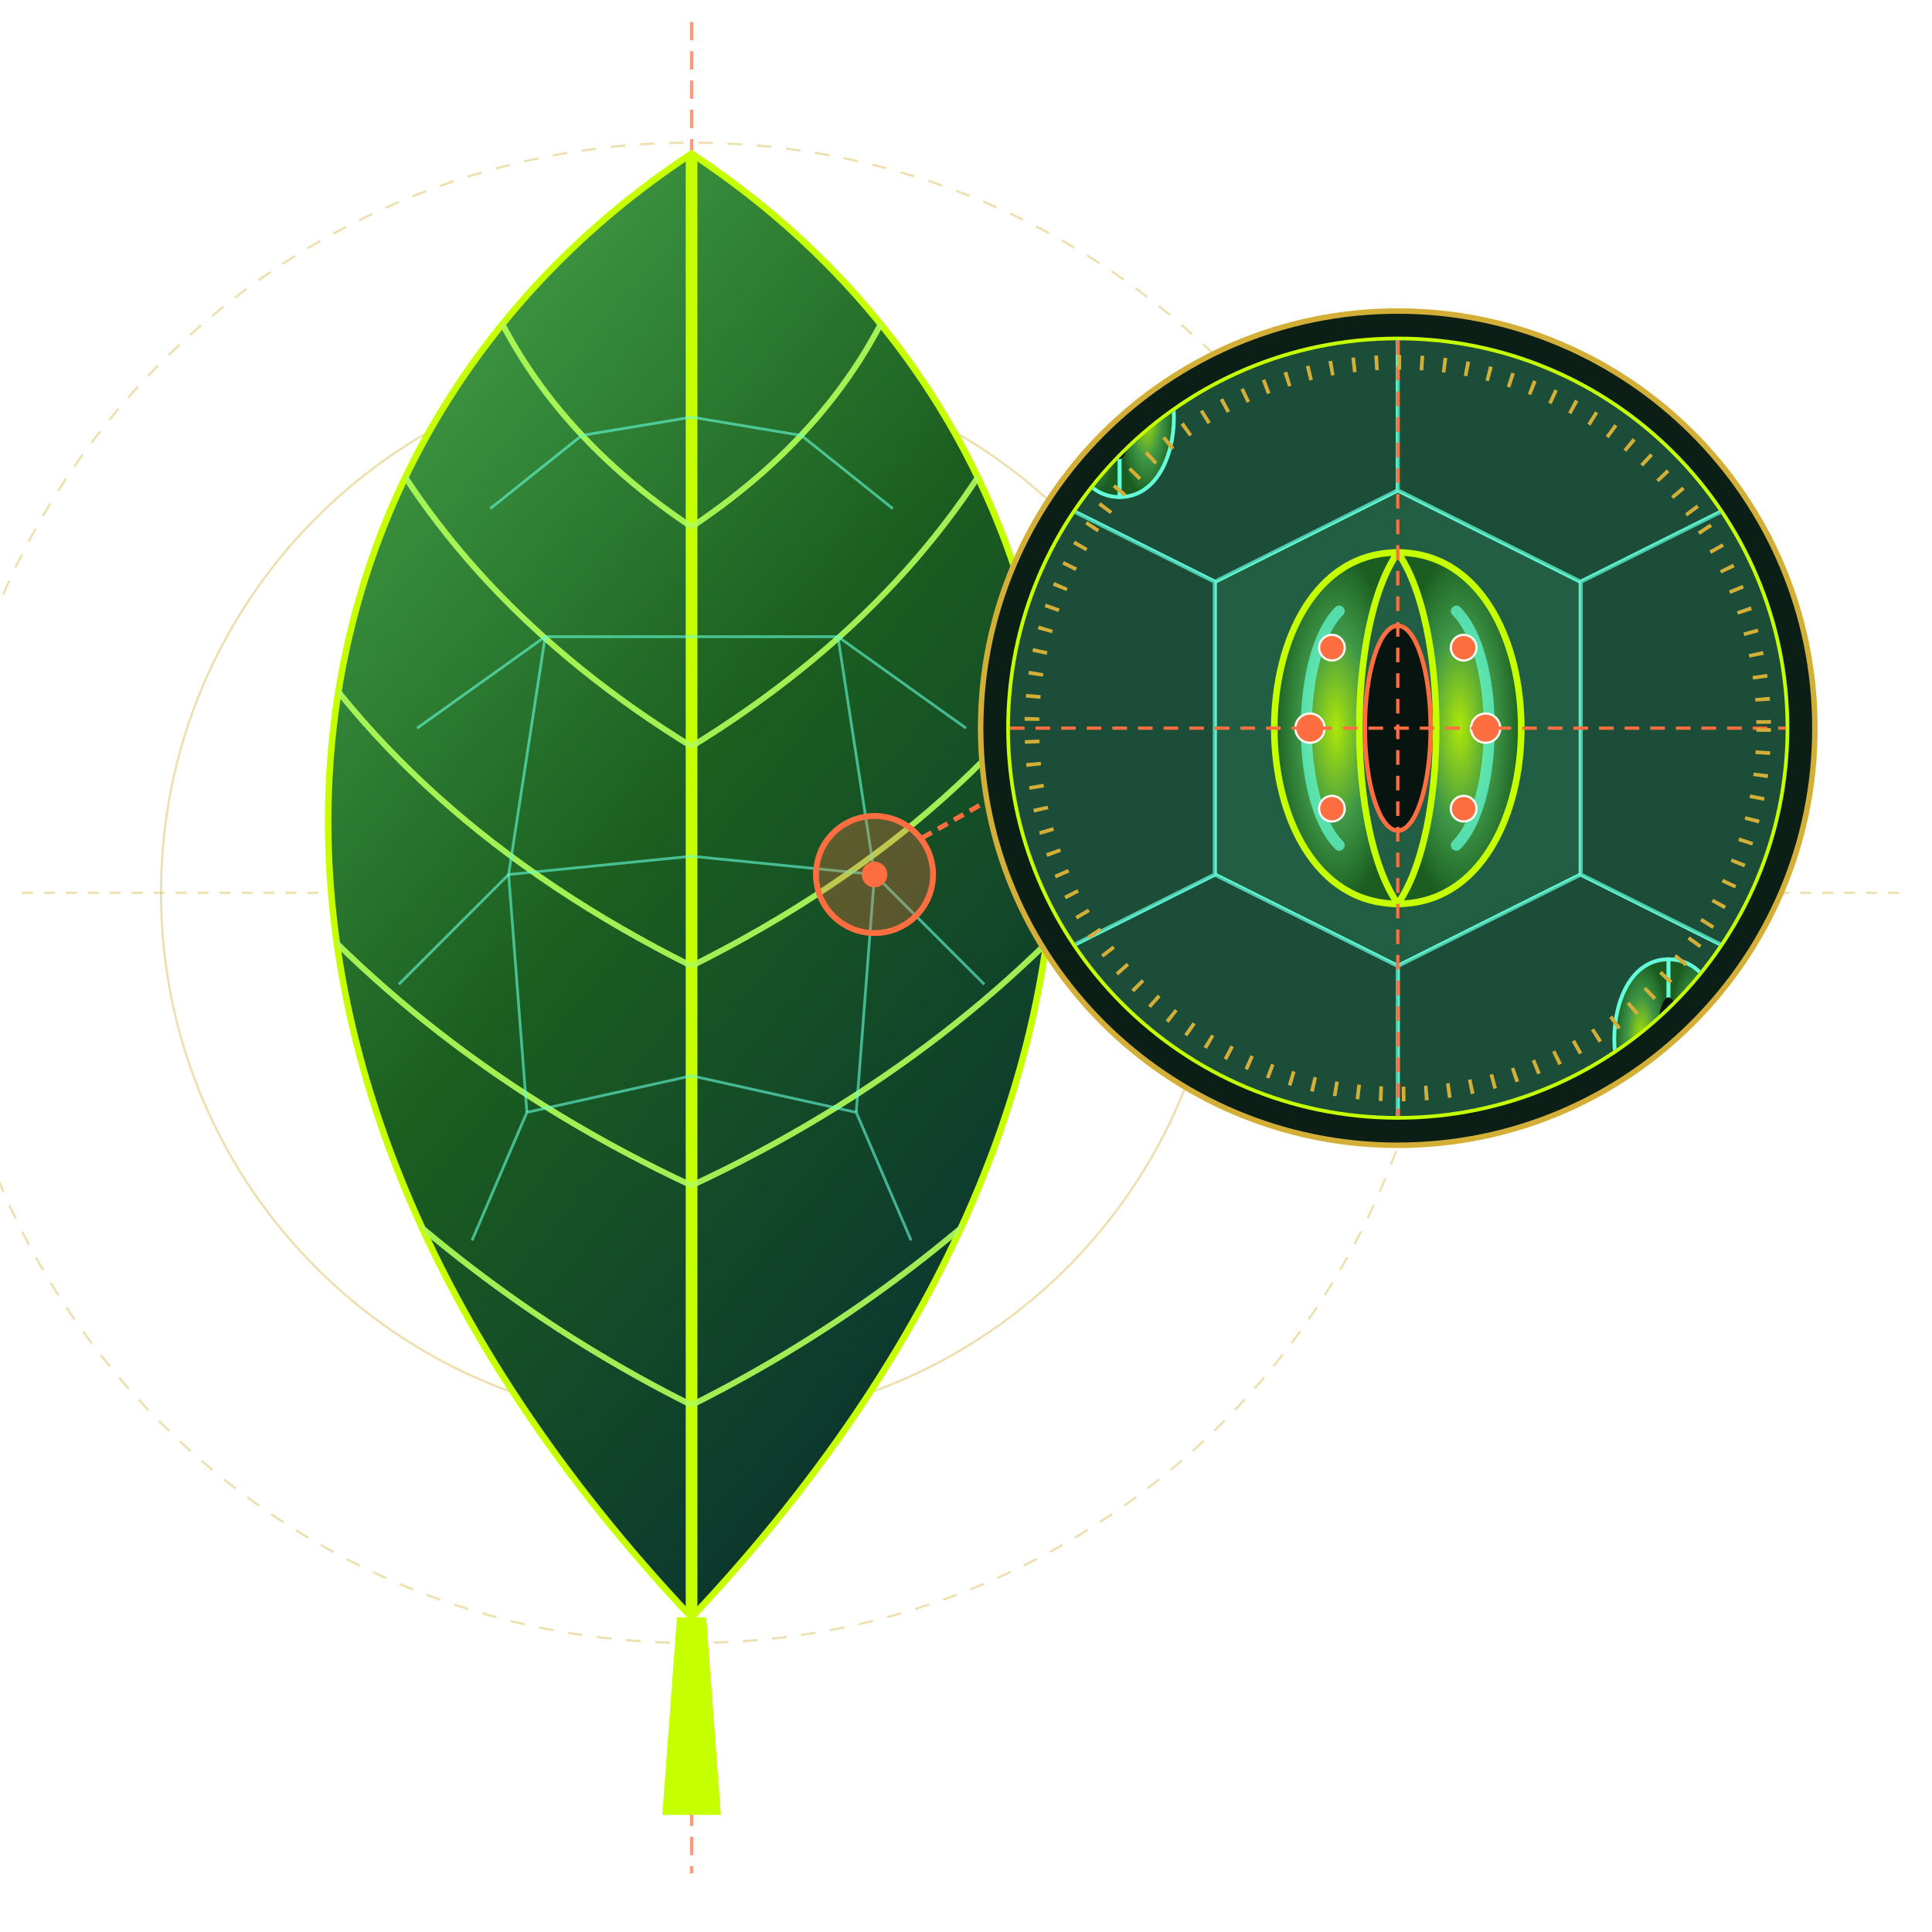
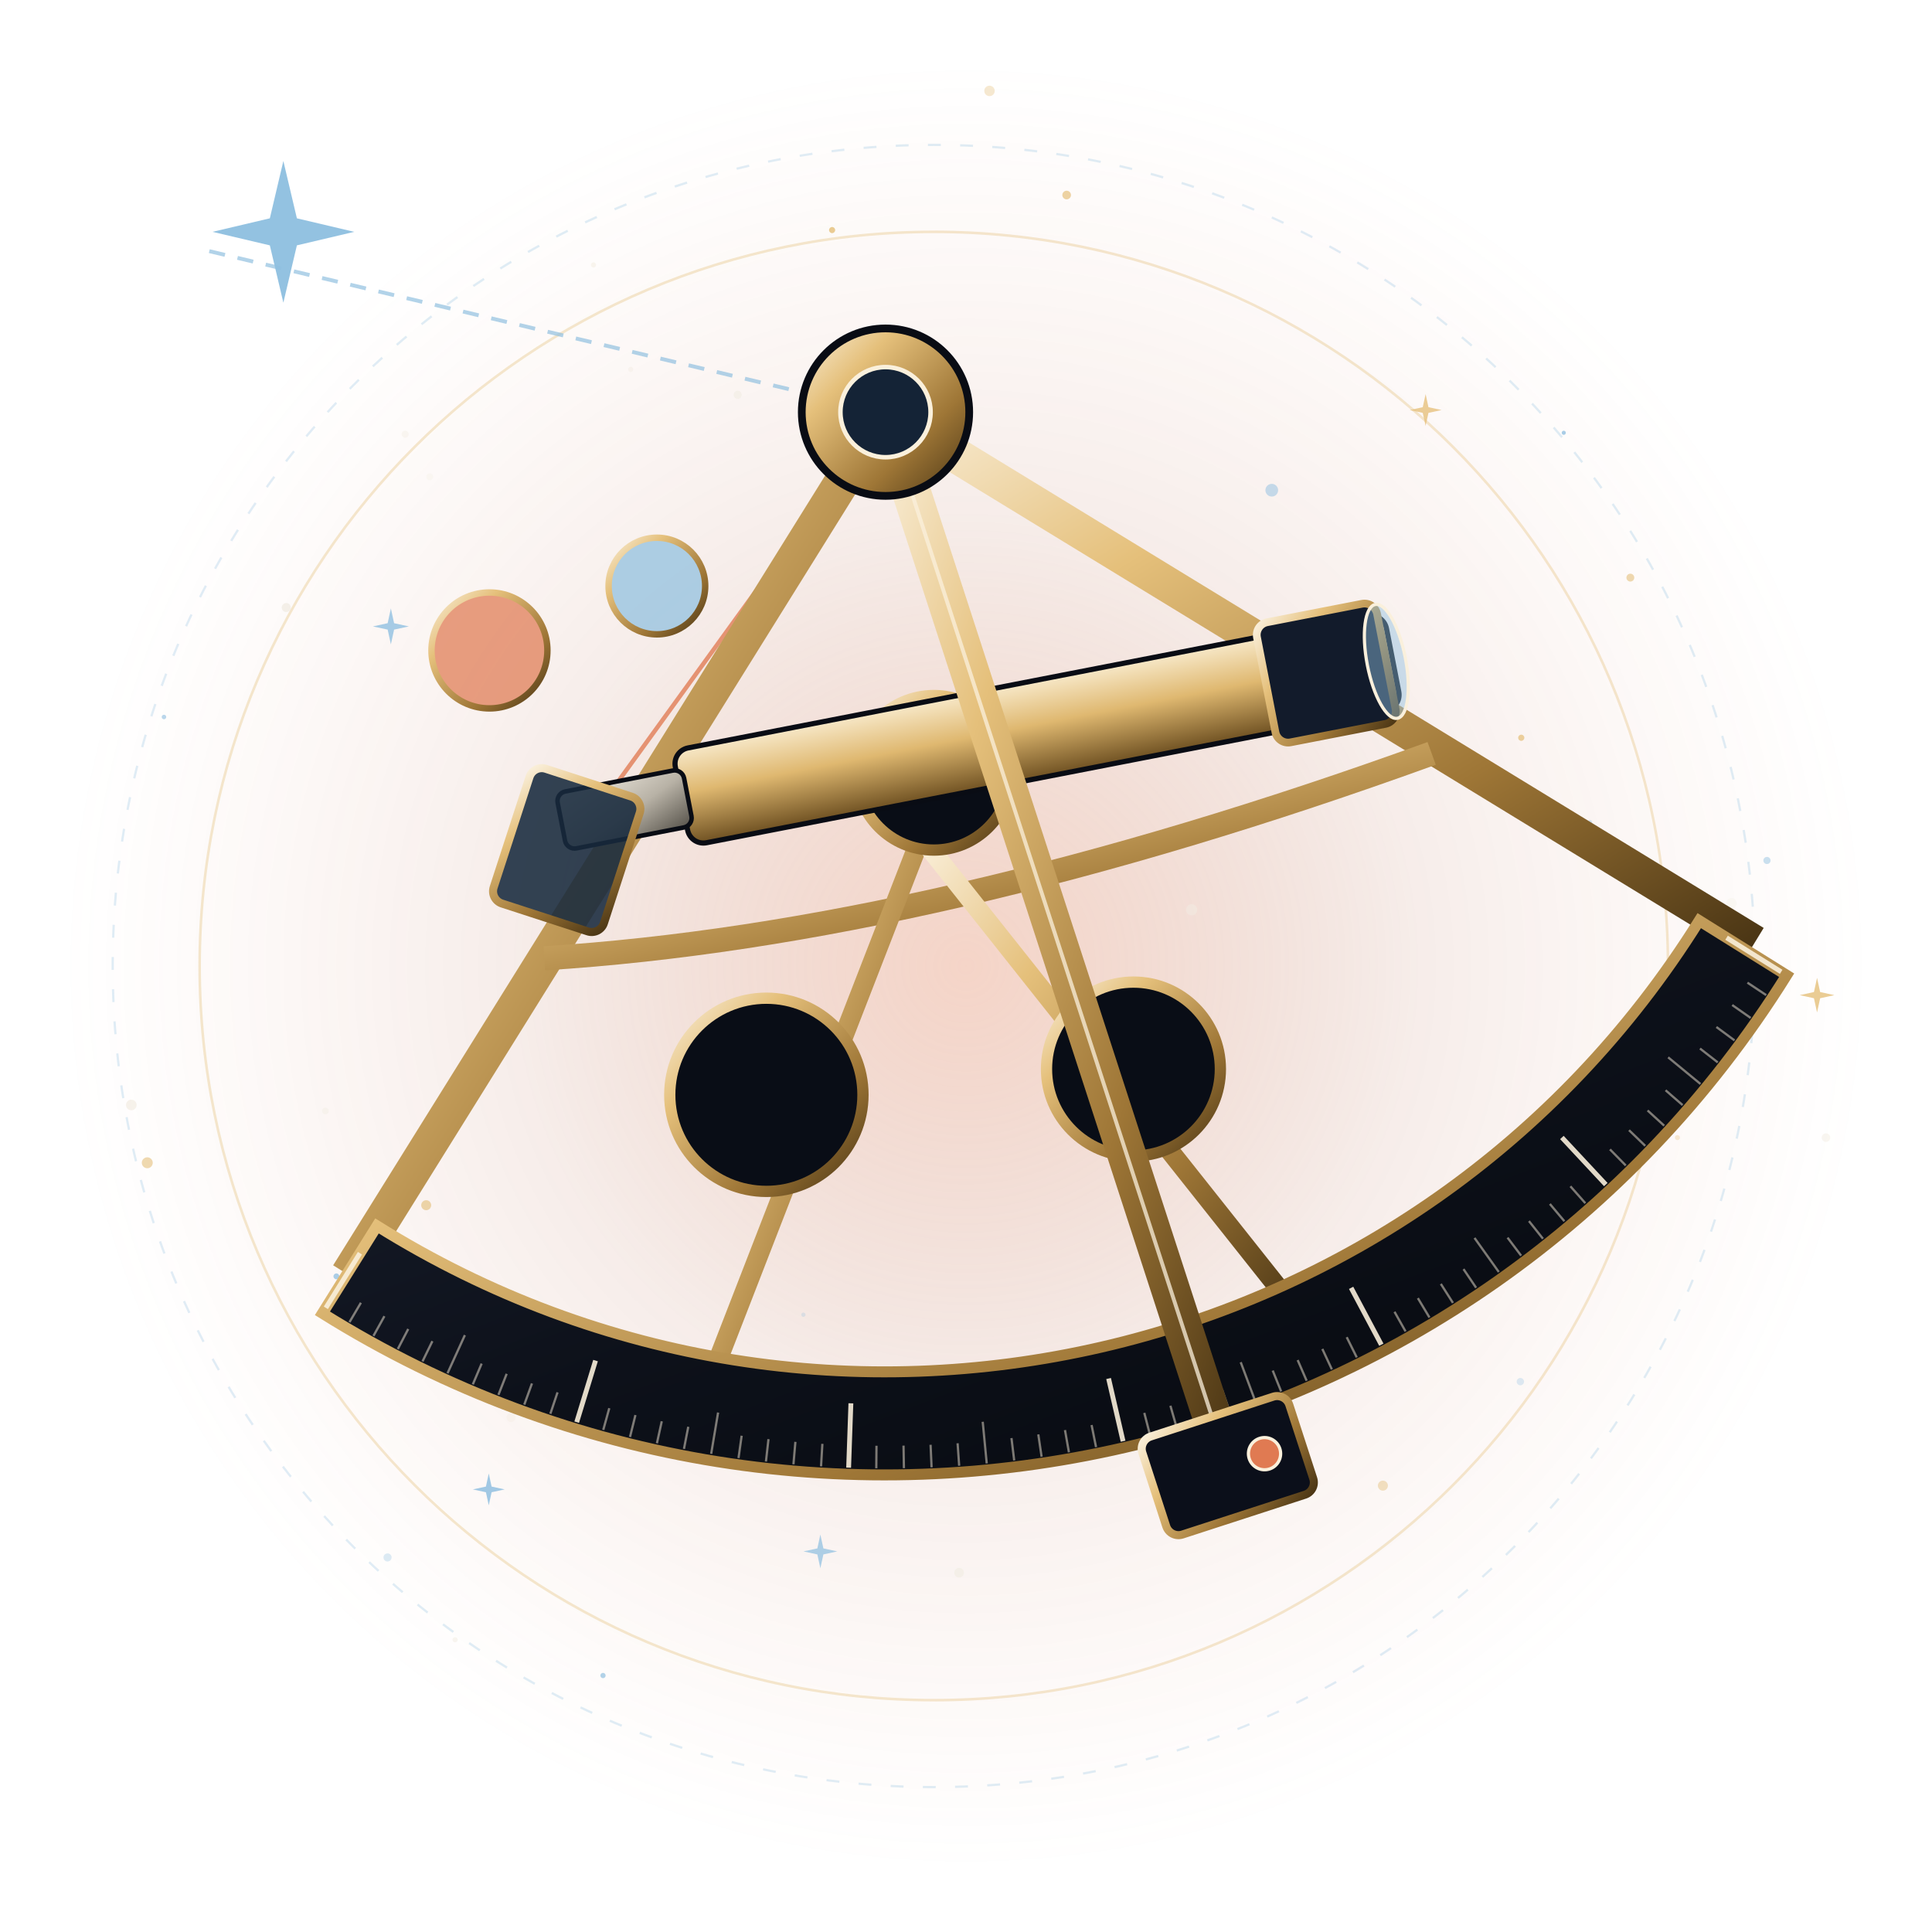
- <svg xmlns="http://www.w3.org/2000/svg" viewBox="36 36 528 528" width="100%" height="100%">
+ <svg xmlns="http://www.w3.org/2000/svg" viewBox="0 0 600 600">
  <defs>
-     <linearGradient id="leaf-bg" x1="0%" y1="0%" x2="100%" y2="100%">
-       <stop offset="0%" stop-color="#0B1F17" />
-       <stop offset="50%" stop-color="#122B21" />
-       <stop offset="100%" stop-color="#081611" />
-     </linearGradient>
-     <linearGradient id="leaf-blade" x1="20%" y1="0%" x2="80%" y2="100%">
-       <stop offset="0%" stop-color="#43A047" />
-       <stop offset="45%" stop-color="#1B5E20" />
-       <stop offset="85%" stop-color="#0D3B2E" />
-       <stop offset="100%" stop-color="#07261E" />
-     </linearGradient>
-     <radialGradient id="guard-cell-grad" cx="50%" cy="50%" r="50%">
-       <stop offset="0%" stop-color="#C6FF00" stop-opacity="0.85" />
-       <stop offset="55%" stop-color="#43A047" stop-opacity="0.85" />
-       <stop offset="100%" stop-color="#1B5E20" stop-opacity="0.95" />
-     </radialGradient>
-     <clipPath id="leaf-body-clip">
-       <path d="M 225 78 C 342 155, 372 322, 225 478 C 78 322, 108 155, 225 78 Z" />
-     </clipPath>
-     <clipPath id="leaf-loupe-clip">
-       <circle cx="418" cy="235" r="106" />
-     </clipPath>
+     <linearGradient id="sextant-dusk-brass" x1="0%" y1="0%" x2="100%" y2="100%">
+       <stop offset="0%" stop-color="#FAF0DC" />
+       <stop offset="28%" stop-color="#E5C07B" />
+       <stop offset="68%" stop-color="#9E7636" />
+       <stop offset="100%" stop-color="#4A3514" />
+     </linearGradient>
+     <linearGradient id="sextant-dusk-brass-v" x1="0%" y1="0%" x2="0%" y2="100%">
+       <stop offset="0%" stop-color="#F7E8C8" />
+       <stop offset="45%" stop-color="#DFB870" />
+       <stop offset="100%" stop-color="#6F5122" />
+     </linearGradient>
+     <linearGradient id="sextant-dusk-brass-h" x1="0%" y1="50%" x2="100%" y2="50%">
+       <stop offset="0%" stop-color="#6A4D20" />
+       <stop offset="22%" stop-color="#DFB870" />
+       <stop offset="50%" stop-color="#FAF0DC" />
+       <stop offset="78%" stop-color="#C89E54" />
+       <stop offset="100%" stop-color="#533B16" />
+     </linearGradient>
+     <linearGradient id="sextant-dusk-dark-metal" x1="0%" y1="0%" x2="100%" y2="100%">
+       <stop offset="0%" stop-color="#1A2030" />
+       <stop offset="50%" stop-color="#0D111A" />
+       <stop offset="100%" stop-color="#06080D" />
+     </linearGradient>
+     <linearGradient id="sextant-dusk-silver" x1="0%" y1="0%" x2="100%" y2="100%">
+       <stop offset="0%" stop-color="#F2EDE3" />
+       <stop offset="55%" stop-color="#B8B2A6" />
+       <stop offset="100%" stop-color="#56524A" />
+     </linearGradient>
+     <radialGradient id="sextant-dusk-glow-brass" cx="50%" cy="50%" r="50%">
+       <stop offset="0%" stop-color="#E5C07B" stop-opacity="0.28" />
+       <stop offset="48%" stop-color="#E5C07B" stop-opacity="0.09" />
+       <stop offset="100%" stop-color="#E5C07B" stop-opacity="0" />
+     </radialGradient>
+     <radialGradient id="sextant-dusk-glow-cyan" cx="50%" cy="50%" r="50%">
+       <stop offset="0%" stop-color="#8FBFE0" stop-opacity="0.30" />
+       <stop offset="50%" stop-color="#5B8EB3" stop-opacity="0.10" />
+       <stop offset="100%" stop-color="#8FBFE0" stop-opacity="0" />
+     </radialGradient>
+     <radialGradient id="sextant-dusk-glow-sage" cx="50%" cy="50%" r="50%">
+       <stop offset="0%" stop-color="#A9C9A4" stop-opacity="0.28" />
+       <stop offset="50%" stop-color="#6F9A69" stop-opacity="0.09" />
+       <stop offset="100%" stop-color="#A9C9A4" stop-opacity="0" />
+     </radialGradient>
+     <radialGradient id="sextant-dusk-glow-ember" cx="50%" cy="50%" r="50%">
+       <stop offset="0%" stop-color="#E07A52" stop-opacity="0.32" />
+       <stop offset="50%" stop-color="#A84A28" stop-opacity="0.10" />
+       <stop offset="100%" stop-color="#E07A52" stop-opacity="0" />
+     </radialGradient>
+     <pattern id="sextant-dusk-hatch" width="7" height="7" patternUnits="userSpaceOnUse" patternTransform="rotate(35)">
+       <line x1="0" y1="0" x2="0" y2="7" stroke="#E5C07B" stroke-width="0.55" stroke-opacity="0.22" />
+     </pattern>
+     <pattern id="sextant-dusk-hatch-fine" width="5" height="5" patternUnits="userSpaceOnUse" patternTransform="rotate(-40)">
+       <line x1="0" y1="0" x2="0" y2="5" stroke="#F2EDE3" stroke-width="0.45" stroke-opacity="0.16" />
+     </pattern>
+     <filter id="sextant-dusk-softglow" x="-25%" y="-25%" width="150%" height="150%">
+       <feGaussianBlur stdDeviation="3.5" result="b" />
+       <feMerge>
+         <feMergeNode in="b" />
+         <feMergeNode in="SourceGraphic" />
+       </feMerge>
+     </filter>
  </defs>
-   <g stroke="#D4AF37" stroke-width="0.6" stroke-opacity="0.4" fill="none">
-     <circle cx="225" cy="280" r="205" stroke-dasharray="4 4" />
-     <circle cx="225" cy="280" r="145" />
-     <line x1="225" y1="42" x2="225" y2="548" stroke="#FF6E40" stroke-width="0.9" stroke-opacity="0.7" stroke-dasharray="5 3" />
-     <line x1="42" y1="280" x2="558" y2="280" stroke-dasharray="3 3" />
-   </g>
+   <circle cx="300" cy="300" r="280" fill="url(#sextant-dusk-glow-ember)" />
+   <circle cx="290" cy="300" r="255" fill="none" stroke="#8FBFE0" stroke-width="0.7" stroke-opacity="0.28" stroke-dasharray="4 6" />
+   <circle cx="290" cy="300" r="228" fill="none" stroke="#E5C07B" stroke-width="0.8" stroke-opacity="0.36" />
+   <circle cx="141.34" cy="509.24" r="0.81" fill="#F2EDE3" fill-opacity="0.55" />
+   <circle cx="125.83" cy="134.85" r="1.09" fill="#F2EDE3" fill-opacity="0.42" />
+   <circle cx="370.08" cy="282.53" r="1.74" fill="#F2EDE3" fill-opacity="0.52" />
+   <circle cx="331.26" cy="60.57" r="1.34" fill="#E5C07B" fill-opacity="0.69" />
+   <circle cx="158.71" cy="440.23" r="1.41" fill="#F2EDE3" fill-opacity="0.42" />
+   <circle cx="40.78" cy="343.16" r="1.65" fill="#F2EDE3" fill-opacity="0.73" />
+   <circle cx="297.86" cy="488.42" r="1.5" fill="#F2EDE3" fill-opacity="0.67" />
+   <circle cx="394.96" cy="152.24" r="1.97" fill="#8FBFE0" fill-opacity="0.5" />
+   <circle cx="307.3" cy="28.23" r="1.62" fill="#E5C07B" fill-opacity="0.35" />
+   <circle cx="45.74" cy="361.11" r="1.7" fill="#E5C07B" fill-opacity="0.6" />
+   <circle cx="478.35" cy="377.48" r="1.28" fill="#8FBFE0" fill-opacity="0.5" />
+   <polygon points="254.77,476.56 255.71,480.87 260.02,481.8 255.71,482.74 254.77,487.04 253.84,482.74 249.53,481.8 253.84,480.87" fill="#8FBFE0" fill-opacity="0.725" />
+   <circle cx="195.88" cy="114.71" r="0.81" fill="#F2EDE3" fill-opacity="0.47" />
+   <circle cx="493.77" cy="255.36" r="0.7" fill="#8FBFE0" fill-opacity="0.35" />
+   <circle cx="472.16" cy="429.08" r="1.14" fill="#8FBFE0" fill-opacity="0.3" />
+   <circle cx="567.07" cy="353.3" r="1.33" fill="#F2EDE3" fill-opacity="0.49" />
+   <circle cx="50.92" cy="222.67" r="0.7" fill="#8FBFE0" fill-opacity="0.61" />
+   <circle cx="537.72" cy="280.5" r="1.62" fill="#F2EDE3" fill-opacity="0.32" />
+   <circle cx="249.5" cy="408.29" r="0.67" fill="#8FBFE0" fill-opacity="0.26" />
+   <circle cx="429.47" cy="461.38" r="1.56" fill="#E5C07B" fill-opacity="0.45" />
+   <circle cx="520.94" cy="353.29" r="0.79" fill="#E5C07B" fill-opacity="0.32" />
+   <circle cx="187.27" cy="520.35" r="0.82" fill="#8FBFE0" fill-opacity="0.68" />
+   <polygon points="151.79,457.61 152.67,461.67 156.73,462.55 152.67,463.43 151.79,467.49 150.91,463.43 146.85,462.55 150.91,461.67" fill="#8FBFE0" fill-opacity="0.837" />
+   <circle cx="120.35" cy="483.68" r="1.26" fill="#8FBFE0" fill-opacity="0.31" />
+   <circle cx="355.82" cy="330.42" r="1.29" fill="#8FBFE0" fill-opacity="0.54" />
+   <circle cx="472.44" cy="229.12" r="0.96" fill="#E5C07B" fill-opacity="0.73" />
+   <circle cx="184.32" cy="82.27" r="0.8" fill="#F2EDE3" fill-opacity="0.56" />
+   <circle cx="104.47" cy="396.38" r="0.91" fill="#8FBFE0" fill-opacity="0.74" />
+   <circle cx="258.42" cy="71.45" r="0.95" fill="#E5C07B" fill-opacity="0.82" />
+   <circle cx="164.97" cy="302.43" r="1.22" fill="#8FBFE0" fill-opacity="0.66" />
+   <circle cx="485.64" cy="134.41" r="0.64" fill="#8FBFE0" fill-opacity="0.77" />
+   <circle cx="229.09" cy="122.61" r="1.26" fill="#F2EDE3" fill-opacity="0.65" />
+   <circle cx="133.46" cy="148.08" r="1.07" fill="#F2EDE3" fill-opacity="0.32" />
+   <polygon points="121.39,188.95 122.39,193.54 126.98,194.54 122.39,195.53 121.39,200.12 120.39,195.53 115.8,194.54 120.39,193.54" fill="#8FBFE0" fill-opacity="0.78" />
+   <circle cx="548.75" cy="267.23" r="1.11" fill="#8FBFE0" fill-opacity="0.47" />
+   <polygon points="564.3,303.68 565.26,308.09 569.67,309.05 565.26,310.01 564.3,314.42 563.34,310.01 558.93,309.05 563.34,308.09" fill="#E5C07B" fill-opacity="0.808" />
+   <circle cx="132.36" cy="374.29" r="1.55" fill="#E5C07B" fill-opacity="0.63" />
+   <circle cx="506.32" cy="179.39" r="1.22" fill="#E5C07B" fill-opacity="0.6" />
+   <circle cx="101.05" cy="345.02" r="1.04" fill="#F2EDE3" fill-opacity="0.51" />
+   <polygon points="442.74,122.39 443.62,126.46 447.68,127.34 443.62,128.22 442.74,132.28 441.85,128.22 437.79,127.34 441.85,126.46" fill="#E5C07B" fill-opacity="0.788" />
+   <circle cx="88.89" cy="188.68" r="1.4" fill="#F2EDE3" fill-opacity="0.79" />
+   <circle cx="197.45" cy="443.77" r="0.61" fill="#E5C07B" fill-opacity="0.33" />
+   <line x1="65" y1="78" x2="275" y2="128" stroke="#8FBFE0" stroke-width="1.2" stroke-dasharray="5 4" stroke-opacity="0.68" />
+   <line x1="275" y1="128" x2="178" y2="262" stroke="#E07A52" stroke-width="1.35" stroke-opacity="0.78" />
+   <line x1="178" y1="262" x2="432" y2="214" stroke="#FAF0DC" stroke-width="1.2" stroke-opacity="0.72" />
+   <polygon points="88,50 92.2,67.8 110,72 92.2,76.2 88,94 83.8,76.2 66,72 83.8,67.8" fill="#8FBFE0" fill-opacity="0.96" />
+   <g fill="none" stroke="url(#sextant-dusk-brass)" stroke-width="11" stroke-linejoin="round">
+     <line x1="275" y1="128" x2="544.86" y2="292.87" />
+     <line x1="275" y1="128" x2="108.13" y2="395.86" />
+     <path d="M 169.02 297.61 Q 290 290 444.61 233.98" stroke-width="7.5" />
+     <line x1="286" y1="260" x2="220" y2="430" stroke-width="6" />
+     <line x1="286" y1="260" x2="405" y2="410" stroke-width="6" />
+   </g>
+   <circle cx="290" cy="240" r="24" fill="#090D16" stroke="url(#sextant-dusk-brass)" stroke-width="3.5" />
+   <circle cx="238" cy="340" r="30" fill="#090D16" stroke="url(#sextant-dusk-brass)" stroke-width="3.5" />
+   <circle cx="352" cy="332" r="27" fill="#090D16" stroke="url(#sextant-dusk-brass)" stroke-width="3.5" />
+   <path d="M554.86 302.87 A330 330 0 0 1 100.13 407.86 L117.08 380.72 A298 298 0 0 0 527.72 285.92 Z" fill="url(#sextant-dusk-dark-metal)" stroke="url(#sextant-dusk-brass)" stroke-width="3.4" />
  <g>
-     <path d="M 225 78 C 342 155, 372 322, 225 478 C 78 322, 108 155, 225 78 Z" fill="url(#leaf-blade)" stroke="#C6FF00" stroke-width="1.8" />
-     <path d="M 221 478 L 229 478 L 233 532 L 217 532 Z" fill="#C6FF00" />
-     <g clip-path="url(#leaf-body-clip)" fill="none">
-       <line x1="225" y1="78" x2="225" y2="478" stroke="#C6FF00" stroke-width="3.2" />
-       <g stroke="#B2FF59" stroke-width="1.6" stroke-opacity="0.9">
-         <path d="M 225 420 Q 165 390 118 340" />
-         <path d="M 225 360 Q 150 325 102 265" />
-         <path d="M 225 300 Q 145 260 108 195" />
-         <path d="M 225 240 Q 160 200 132 140" />
-         <path d="M 225 180 Q 180 150 165 105" />
-         <path d="M 225 420 Q 285 390 332 340" />
-         <path d="M 225 360 Q 300 325 348 265" />
-         <path d="M 225 300 Q 305 260 342 195" />
-         <path d="M 225 240 Q 290 200 318 140" />
-         <path d="M 225 180 Q 270 150 285 105" />
-       </g>
-       <g stroke="#64FFDA" stroke-width="0.75" stroke-opacity="0.6">
-         <polyline points="165,375 180,340 225,330 270,340 285,375" />
-         <polyline points="145,305 175,275 225,270 275,275 305,305" />
-         <polyline points="150,235 185,210 225,210 265,210 300,235" />
-         <polyline points="170,175 195,155 225,150 255,155 280,175" />
-         <line x1="180" y1="340" x2="175" y2="275" />
-         <line x1="175" y1="275" x2="185" y2="210" />
-         <line x1="270" y1="340" x2="275" y2="275" />
-         <line x1="275" y1="275" x2="265" y2="210" />
-       </g>
-     </g>
-     <circle cx="275" cy="275" r="16" fill="#FF6E40" fill-opacity="0.3" stroke="#FF6E40" stroke-width="1.6" />
-     <circle cx="275" cy="275" r="3.5" fill="#FF6E40" />
-     <line x1="288" y1="265" x2="318" y2="248" stroke="#FF6E40" stroke-width="1.3" stroke-dasharray="3 2" />
-   </g>
-   <g>
-     <circle cx="418" cy="235" r="114" fill="#0B1F17" stroke="#D4AF37" stroke-width="1.5" />
-     <circle cx="418" cy="235" r="106" fill="#133829" stroke="#C6FF00" stroke-width="2" />
-     <g clip-path="url(#leaf-loupe-clip)">
-       <g stroke="#64FFDA" stroke-width="1.1" stroke-opacity="0.7" fill="#1B4D38">
-         <polygon points="418,170 468,195 468,275 418,300 368,275 368,195" fill="#225E44" />
-         <polygon points="368,195 418,170 418,110 368,85 318,110 318,170" />
-         <polygon points="468,195 518,170 518,110 468,85 418,110 418,170" />
-         <polygon points="468,275 518,300 518,360 468,385 418,360 418,300" />
-         <polygon points="368,275 418,300 418,360 368,385 318,360 318,300" />
-         <polygon points="318,170 368,195 368,275 318,300 268,275 268,195" />
-         <polygon points="468,195 518,170 568,195 568,275 518,300 468,275" />
-       </g>
-       <g transform="translate(418, 235)">
-         <path d="M 0 -48 C -45 -48, -45 48, 0 48 C -14 28, -14 -28, 0 -48 Z" fill="url(#guard-cell-grad)" stroke="#C6FF00" stroke-width="1.8" />
-         <path d="M 0 -48 C 45 -48, 45 48, 0 48 C 14 28, 14 -28, 0 -48 Z" fill="url(#guard-cell-grad)" stroke="#C6FF00" stroke-width="1.8" />
-         <path d="M -16 -32 C -28 -20, -28 20, -16 32" fill="none" stroke="#64FFDA" stroke-width="3" stroke-linecap="round" stroke-opacity="0.7" />
-         <path d="M 16 -32 C 28 -20, 28 20, 16 32" fill="none" stroke="#64FFDA" stroke-width="3" stroke-linecap="round" stroke-opacity="0.7" />
-         <ellipse cx="0" cy="0" rx="9" ry="28" fill="#07140F" stroke="#FF6E40" stroke-width="1.2" />
-         <g fill="#FF6E40" stroke="#FFFDF7" stroke-width="0.6">
-           <circle cx="-18" cy="-22" r="3.5" />
-           <circle cx="-24" cy="0" r="4" />
-           <circle cx="-18" cy="22" r="3.5" />
-           <circle cx="18" cy="-22" r="3.5" />
-           <circle cx="24" cy="0" r="4" />
-           <circle cx="18" cy="22" r="3.5" />
-         </g>
-       </g>
-       <g transform="translate(342, 150) scale(0.52)">
-         <path d="M 0 -42 C -38 -42, -38 42, 0 42 Z" fill="url(#guard-cell-grad)" stroke="#64FFDA" stroke-width="2" />
-         <path d="M 0 -42 C 38 -42, 38 42, 0 42 Z" fill="url(#guard-cell-grad)" stroke="#64FFDA" stroke-width="2" />
-         <ellipse cx="0" cy="0" rx="6" ry="22" fill="#07140F" />
-       </g>
-       <g transform="translate(492, 320) scale(0.52)">
-         <path d="M 0 -42 C -38 -42, -38 42, 0 42 Z" fill="url(#guard-cell-grad)" stroke="#64FFDA" stroke-width="2" />
-         <path d="M 0 -42 C 38 -42, 38 42, 0 42 Z" fill="url(#guard-cell-grad)" stroke="#64FFDA" stroke-width="2" />
-         <ellipse cx="0" cy="0" rx="6" ry="22" fill="#07140F" />
-       </g>
-       <line x1="312" y1="235" x2="524" y2="235" stroke="#FF6E40" stroke-width="0.9" stroke-dasharray="4 3" />
-       <line x1="418" y1="129" x2="418" y2="341" stroke="#FF6E40" stroke-width="0.9" stroke-dasharray="4 3" />
-     </g>
-     <circle cx="418" cy="235" r="100" fill="none" stroke="#D4AF37" stroke-width="4" stroke-dasharray="1 5.2" />
+     <line x1="536.2" y1="291.22" x2="553.16" y2="301.81" stroke="#FAF0DC" stroke-width="1.5" stroke-opacity="0.9" />
+     <line x1="542.68" y1="305.17" x2="548.51" y2="309.04" stroke="#FAF0DC" stroke-width="0.7" stroke-opacity="0.48" />
+     <line x1="537.95" y1="312.12" x2="543.68" y2="316.13" stroke="#FAF0DC" stroke-width="0.7" stroke-opacity="0.48" />
+     <line x1="533.04" y1="318.94" x2="538.67" y2="323.1" stroke="#FAF0DC" stroke-width="0.7" stroke-opacity="0.48" />
+     <line x1="527.95" y1="325.63" x2="533.47" y2="329.94" stroke="#FAF0DC" stroke-width="0.7" stroke-opacity="0.48" />
+     <line x1="518.06" y1="328.36" x2="528.09" y2="336.63" stroke="#FAF0DC" stroke-width="0.7" stroke-opacity="0.48" />
+     <line x1="517.26" y1="338.59" x2="522.54" y2="343.19" stroke="#FAF0DC" stroke-width="0.7" stroke-opacity="0.48" />
+     <line x1="511.67" y1="344.86" x2="516.83" y2="349.59" stroke="#FAF0DC" stroke-width="0.7" stroke-opacity="0.48" />
+     <line x1="505.91" y1="350.99" x2="510.94" y2="355.85" stroke="#FAF0DC" stroke-width="0.7" stroke-opacity="0.48" />
+     <line x1="499.99" y1="356.95" x2="504.9" y2="361.95" stroke="#FAF0DC" stroke-width="0.7" stroke-opacity="0.48" />
+     <line x1="485.06" y1="353.26" x2="498.7" y2="367.88" stroke="#FAF0DC" stroke-width="1.5" stroke-opacity="0.9" />
+     <line x1="487.7" y1="368.41" x2="492.34" y2="373.66" stroke="#FAF0DC" stroke-width="0.7" stroke-opacity="0.48" />
+     <line x1="481.33" y1="373.9" x2="485.83" y2="379.26" stroke="#FAF0DC" stroke-width="0.7" stroke-opacity="0.48" />
+     <line x1="474.83" y1="379.22" x2="479.18" y2="384.7" stroke="#FAF0DC" stroke-width="0.7" stroke-opacity="0.48" />
+     <line x1="468.18" y1="384.36" x2="472.4" y2="389.95" stroke="#FAF0DC" stroke-width="0.7" stroke-opacity="0.48" />
+     <line x1="457.92" y1="384.45" x2="465.47" y2="395.03" stroke="#FAF0DC" stroke-width="0.7" stroke-opacity="0.48" />
+     <line x1="454.5" y1="394.12" x2="458.42" y2="399.92" stroke="#FAF0DC" stroke-width="0.7" stroke-opacity="0.48" />
+     <line x1="447.47" y1="398.73" x2="451.23" y2="404.63" stroke="#FAF0DC" stroke-width="0.7" stroke-opacity="0.48" />
+     <line x1="440.33" y1="403.15" x2="443.93" y2="409.15" stroke="#FAF0DC" stroke-width="0.7" stroke-opacity="0.48" />
+     <line x1="433.07" y1="407.38" x2="436.51" y2="413.48" stroke="#FAF0DC" stroke-width="0.7" stroke-opacity="0.48" />
+     <line x1="419.6" y1="399.95" x2="428.99" y2="417.61" stroke="#FAF0DC" stroke-width="1.5" stroke-opacity="0.9" />
+     <line x1="418.23" y1="415.27" x2="421.35" y2="421.54" stroke="#FAF0DC" stroke-width="0.7" stroke-opacity="0.48" />
+     <line x1="410.66" y1="418.92" x2="413.62" y2="425.27" stroke="#FAF0DC" stroke-width="0.7" stroke-opacity="0.48" />
+     <line x1="403" y1="422.38" x2="405.79" y2="428.8" stroke="#FAF0DC" stroke-width="0.7" stroke-opacity="0.48" />
+     <line x1="395.25" y1="425.63" x2="397.87" y2="432.12" stroke="#FAF0DC" stroke-width="0.7" stroke-opacity="0.48" />
+     <line x1="385.32" y1="423.05" x2="389.87" y2="435.23" stroke="#FAF0DC" stroke-width="0.7" stroke-opacity="0.48" />
+     <line x1="379.51" y1="431.51" x2="381.79" y2="438.13" stroke="#FAF0DC" stroke-width="0.7" stroke-opacity="0.48" />
+     <line x1="371.53" y1="434.14" x2="373.63" y2="440.82" stroke="#FAF0DC" stroke-width="0.7" stroke-opacity="0.48" />
+     <line x1="363.48" y1="436.57" x2="365.41" y2="443.29" stroke="#FAF0DC" stroke-width="0.7" stroke-opacity="0.48" />
+     <line x1="355.37" y1="438.78" x2="357.12" y2="445.55" stroke="#FAF0DC" stroke-width="0.7" stroke-opacity="0.48" />
+     <line x1="344.28" y1="428.11" x2="348.78" y2="447.59" stroke="#FAF0DC" stroke-width="1.5" stroke-opacity="0.9" />
+     <line x1="339" y1="442.56" x2="340.39" y2="449.42" stroke="#FAF0DC" stroke-width="0.7" stroke-opacity="0.48" />
+     <line x1="330.74" y1="444.12" x2="331.96" y2="451.02" stroke="#FAF0DC" stroke-width="0.7" stroke-opacity="0.48" />
+     <line x1="322.45" y1="445.47" x2="323.48" y2="452.4" stroke="#FAF0DC" stroke-width="0.7" stroke-opacity="0.48" />
+     <line x1="314.12" y1="446.61" x2="314.97" y2="453.56" stroke="#FAF0DC" stroke-width="0.7" stroke-opacity="0.48" />
+     <line x1="305.19" y1="441.55" x2="306.44" y2="454.49" stroke="#FAF0DC" stroke-width="0.7" stroke-opacity="0.48" />
+     <line x1="297.39" y1="448.22" x2="297.88" y2="455.2" stroke="#FAF0DC" stroke-width="0.7" stroke-opacity="0.48" />
+     <line x1="289" y1="448.69" x2="289.31" y2="455.69" stroke="#FAF0DC" stroke-width="0.7" stroke-opacity="0.48" />
+     <line x1="280.6" y1="448.95" x2="280.72" y2="455.95" stroke="#FAF0DC" stroke-width="0.7" stroke-opacity="0.48" />
+     <line x1="272.2" y1="448.99" x2="272.14" y2="455.99" stroke="#FAF0DC" stroke-width="0.7" stroke-opacity="0.48" />
+     <line x1="264.25" y1="435.81" x2="263.55" y2="455.8" stroke="#FAF0DC" stroke-width="1.5" stroke-opacity="0.9" />
+     <line x1="255.4" y1="448.4" x2="254.98" y2="455.39" stroke="#FAF0DC" stroke-width="0.7" stroke-opacity="0.48" />
+     <line x1="247.02" y1="447.78" x2="246.41" y2="454.75" stroke="#FAF0DC" stroke-width="0.7" stroke-opacity="0.48" />
+     <line x1="238.66" y1="446.94" x2="237.87" y2="453.89" stroke="#FAF0DC" stroke-width="0.7" stroke-opacity="0.48" />
+     <line x1="230.33" y1="445.88" x2="229.35" y2="452.81" stroke="#FAF0DC" stroke-width="0.7" stroke-opacity="0.48" />
+     <line x1="223.01" y1="438.68" x2="220.86" y2="451.5" stroke="#FAF0DC" stroke-width="0.7" stroke-opacity="0.48" />
+     <line x1="213.75" y1="443.1" x2="212.41" y2="449.97" stroke="#FAF0DC" stroke-width="0.7" stroke-opacity="0.48" />
+     <line x1="205.52" y1="441.39" x2="204.01" y2="448.23" stroke="#FAF0DC" stroke-width="0.7" stroke-opacity="0.48" />
+     <line x1="197.34" y1="439.46" x2="195.65" y2="446.26" stroke="#FAF0DC" stroke-width="0.7" stroke-opacity="0.48" />
+     <line x1="189.22" y1="437.33" x2="187.35" y2="444.07" stroke="#FAF0DC" stroke-width="0.7" stroke-opacity="0.48" />
+     <line x1="184.95" y1="422.54" x2="179.1" y2="441.67" stroke="#FAF0DC" stroke-width="1.5" stroke-opacity="0.9" />
+     <line x1="173.15" y1="432.41" x2="170.92" y2="439.05" stroke="#FAF0DC" stroke-width="0.7" stroke-opacity="0.48" />
+     <line x1="165.21" y1="429.64" x2="162.82" y2="436.22" stroke="#FAF0DC" stroke-width="0.7" stroke-opacity="0.48" />
+     <line x1="157.35" y1="426.66" x2="154.79" y2="433.18" stroke="#FAF0DC" stroke-width="0.7" stroke-opacity="0.48" />
+     <line x1="149.58" y1="423.48" x2="146.84" y2="429.93" stroke="#FAF0DC" stroke-width="0.7" stroke-opacity="0.48" />
+     <line x1="144.37" y1="414.64" x2="138.98" y2="426.47" stroke="#FAF0DC" stroke-width="0.7" stroke-opacity="0.48" />
+     <line x1="134.28" y1="416.51" x2="131.21" y2="422.8" stroke="#FAF0DC" stroke-width="0.7" stroke-opacity="0.48" />
+     <line x1="126.78" y1="412.73" x2="123.55" y2="418.94" stroke="#FAF0DC" stroke-width="0.7" stroke-opacity="0.48" />
+     <line x1="119.38" y1="408.75" x2="115.98" y2="414.88" stroke="#FAF0DC" stroke-width="0.7" stroke-opacity="0.48" />
+     <line x1="112.08" y1="404.58" x2="108.53" y2="410.61" stroke="#FAF0DC" stroke-width="0.7" stroke-opacity="0.48" />
+     <line x1="111.78" y1="389.2" x2="101.19" y2="406.16" stroke="#FAF0DC" stroke-width="1.5" stroke-opacity="0.9" />
+   </g>
+   <g transform="rotate(-11 330 228)">
+     <rect x="210" y="210" width="225" height="30" rx="5" fill="url(#sextant-dusk-brass-v)" stroke="#090C14" stroke-width="1.6" />
+     <rect x="395" y="206" width="38" height="38" rx="4" fill="#121B2B" stroke="url(#sextant-dusk-brass)" stroke-width="2.4" />
+     <rect x="172" y="216" width="40" height="18" rx="3" fill="url(#sextant-dusk-silver)" stroke="#090C14" stroke-width="1.4" />
+     <ellipse cx="433" cy="225" rx="6" ry="18" fill="#8FBFE0" fill-opacity="0.45" stroke="#FAF0DC" stroke-width="1" />
+   </g>
+   <rect x="158" y="242" width="36" height="44" rx="4" transform="rotate(18 176 264)" fill="#182A3E" fill-opacity="0.88" stroke="url(#sextant-dusk-brass)" stroke-width="2.5" />
+   <circle cx="152" cy="202" r="18" fill="#E07A52" fill-opacity="0.72" stroke="url(#sextant-dusk-brass)" stroke-width="2" />
+   <circle cx="204" cy="182" r="15" fill="#8FBFE0" fill-opacity="0.72" stroke="url(#sextant-dusk-brass)" stroke-width="2" />
+   <line x1="275" y1="128" x2="381.3" y2="455.16" stroke="url(#sextant-dusk-brass)" stroke-width="12" stroke-linecap="round" />
+   <line x1="275" y1="128" x2="381.3" y2="455.16" stroke="#FAF0DC" stroke-width="1.2" stroke-opacity="0.75" />
+   <circle cx="275" cy="128" r="26" fill="url(#sextant-dusk-brass)" stroke="#090C14" stroke-width="2.4" />
+   <circle cx="275" cy="128" r="14" fill="#142336" stroke="#FAF0DC" stroke-width="1.4" />
+   <g transform="rotate(-18 381.3 455.16)">
+     <rect x="357.3" y="439.16" width="48" height="32" rx="4" fill="#0B0F1A" stroke="url(#sextant-dusk-brass)" stroke-width="2.5" />
+     <circle cx="393.3" cy="455.16" r="5" fill="#E07A52" stroke="#FAF0DC" stroke-width="1" />
  </g>
</svg>
